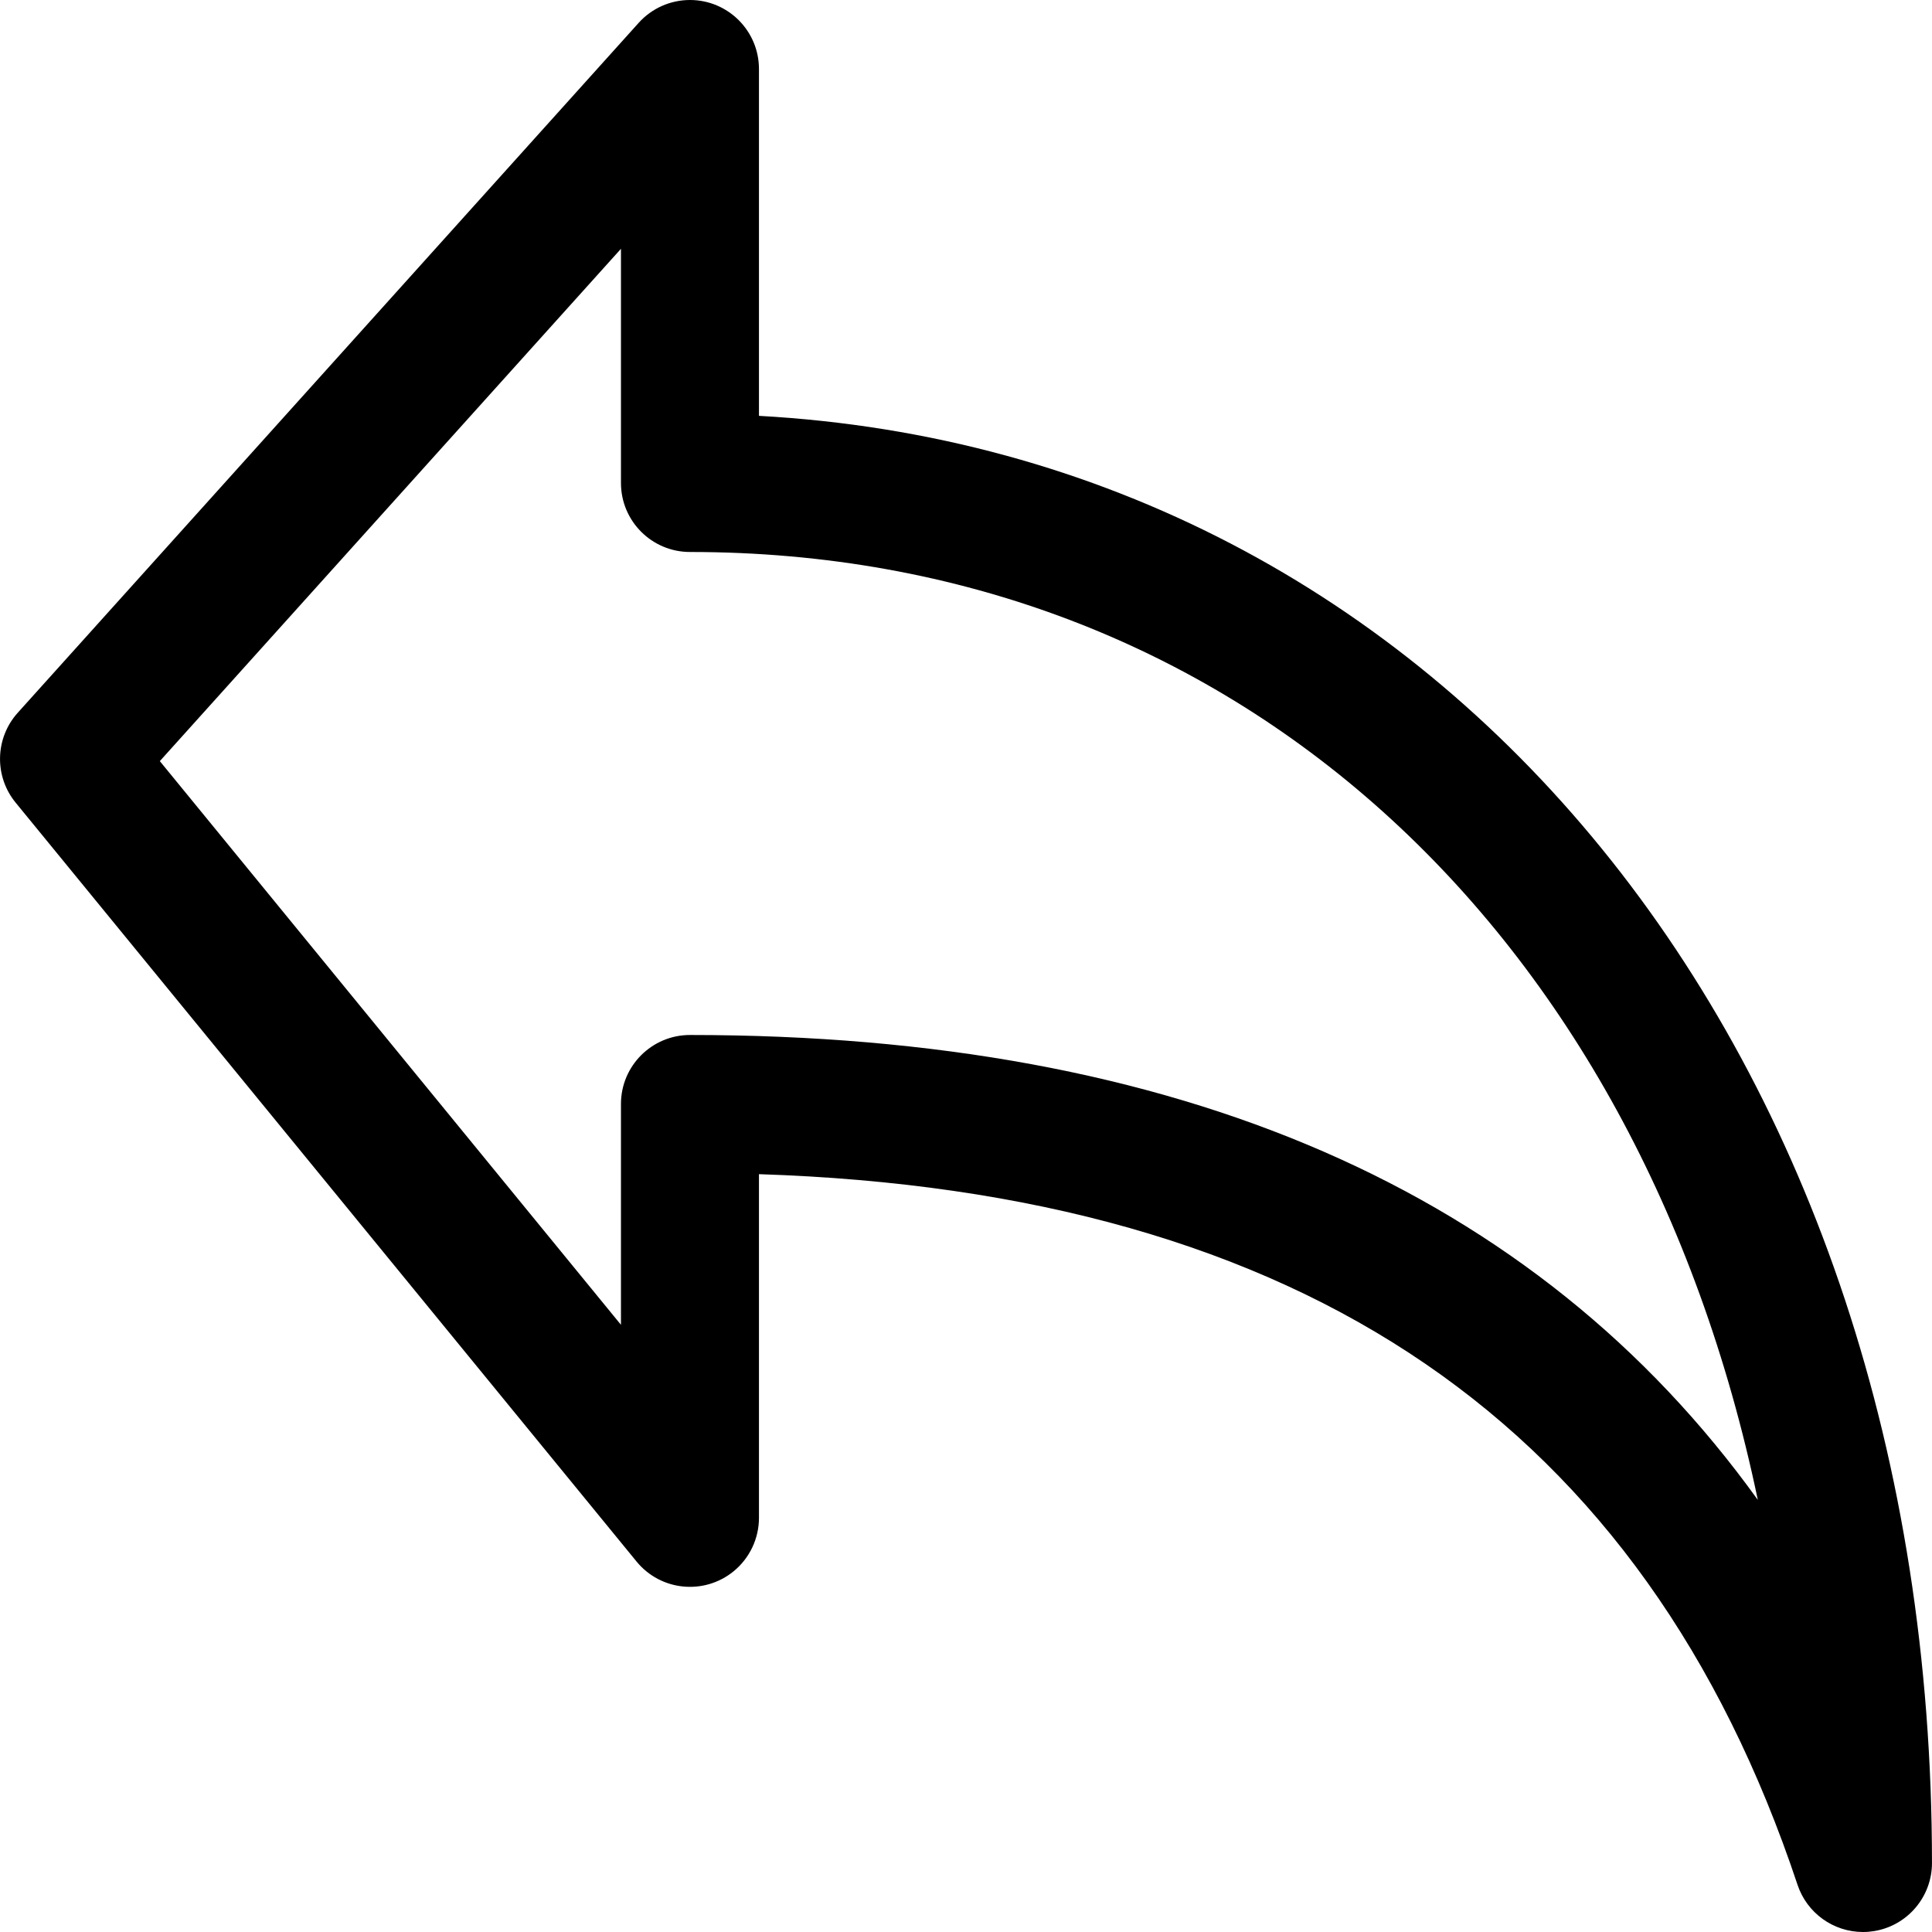
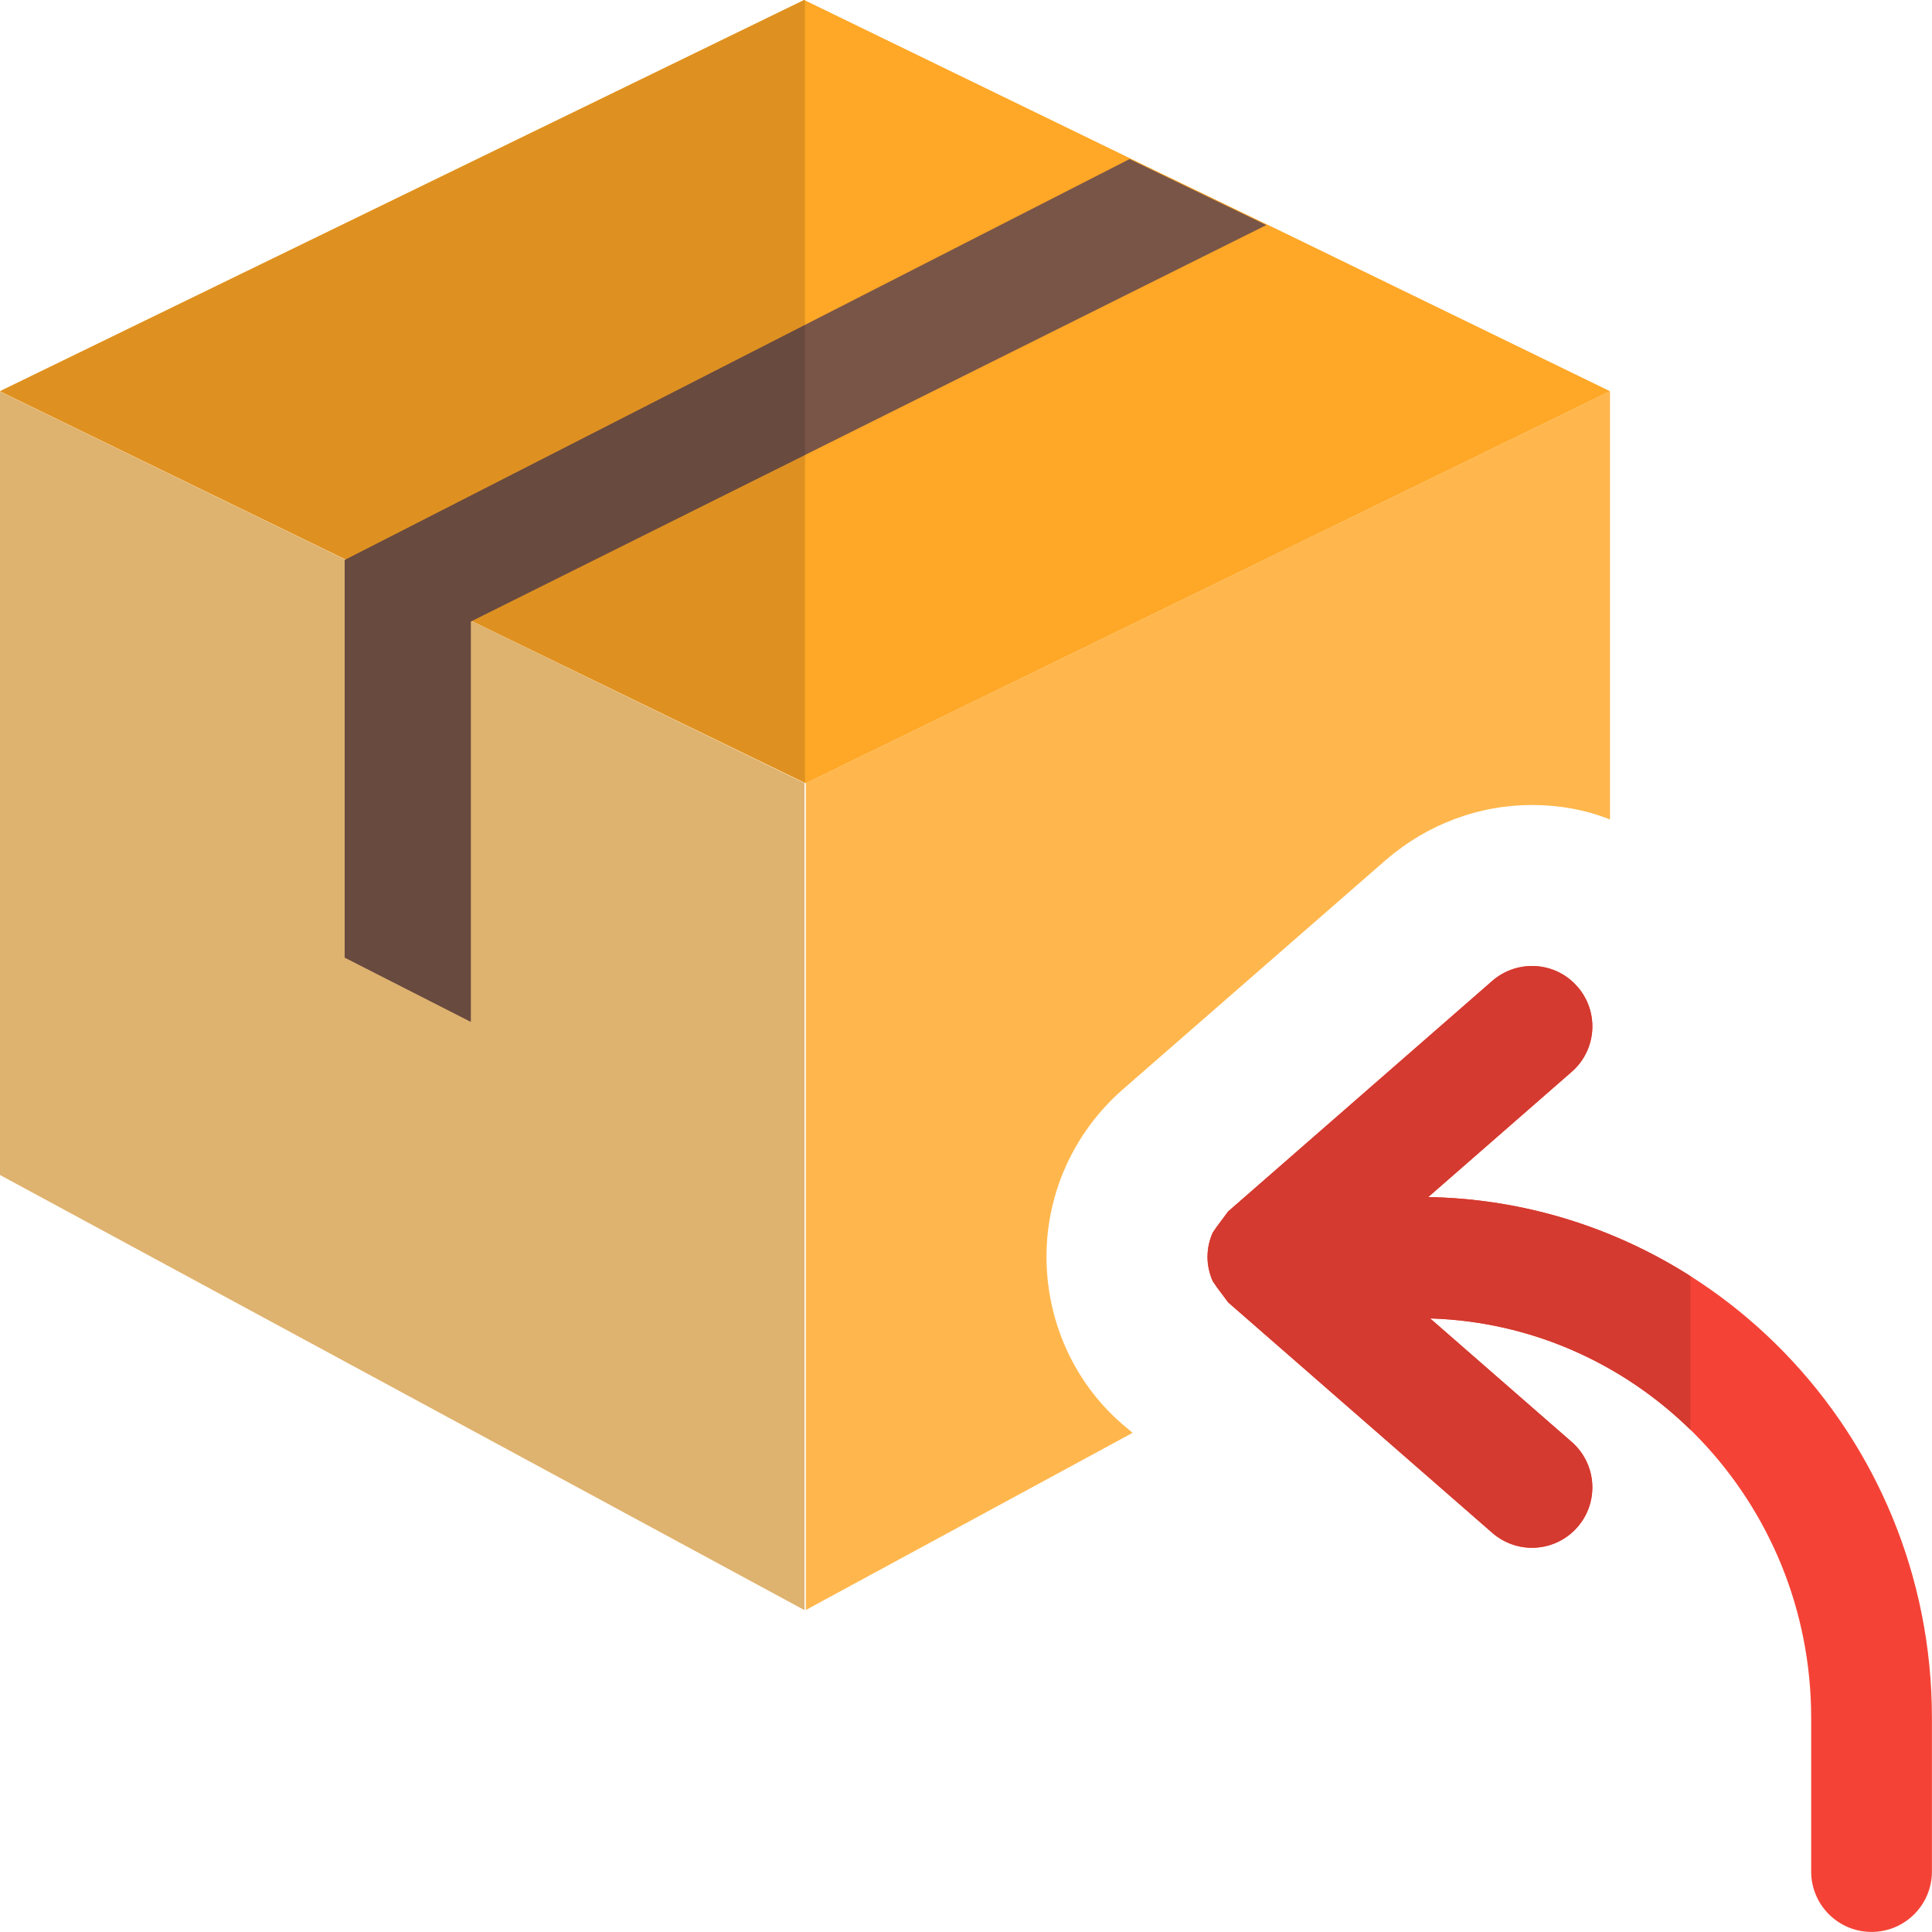
- <svg xmlns="http://www.w3.org/2000/svg" version="1.1" id="Capa_1" x="0px" y="0px" viewBox="0 0 477.862 477.862" style="enable-background:new 0 0 477.862 477.862;" xml:space="preserve">
-   <g>
-     <g>
-       <path d="M187.722,102.856V17.062C187.719,7.636,180.076-0.003,170.65,0c-4.834,0.001-9.44,2.053-12.676,5.644L4.375,176.311    c-5.617,6.256-5.842,15.67-0.529,22.187l153.6,187.733c5.968,7.295,16.72,8.371,24.016,2.403c3.952-3.233,6.249-8.066,6.26-13.172    v-85.043c134.827,4.386,218.965,62.02,256.888,175.787c2.326,6.96,8.841,11.653,16.179,11.656c0.92,0.003,1.84-0.072,2.748-0.222    c8.256-1.347,14.319-8.479,14.319-16.845C477.855,259.818,356.87,112.174,187.722,102.856z M170.655,255.995    c-9.426,0-17.067,7.641-17.067,17.067v54.613L39.532,188.257l114.057-126.72v57.924c0,9.426,7.641,17.067,17.067,17.067    c134.144,0,234.53,92.826,264.124,234.462C379.841,294.6,291.385,255.995,170.655,255.995z" />
-     </g>
-   </g>
-   <g>
- </g>
-   <g>
- </g>
-   <g>
- </g>
-   <g>
- </g>
-   <g>
- </g>
-   <g>
- </g>
-   <g>
- </g>
-   <g>
- </g>
-   <g>
- </g>
-   <g>
- </g>
-   <g>
- </g>
-   <g>
- </g>
-   <g>
- </g>
-   <g>
- </g>
-   <g>
- </g>
+ <svg xmlns="http://www.w3.org/2000/svg" enable-background="new 0 0 24 24" height="512" viewBox="0 0 24 24" width="512">
+   <path d="m9.993 20v-10.271l-9.993-4.864v5.544 4.186z" fill="#ffcc80" />
+   <path d="m20 4.86v5.32c-.3-.12-.63-.18-.97-.18-.66 0-1.3.24-1.811.68l-3.279 2.86c-.6.53-.94 1.28-.94 2.07 0 .8.34 1.56.94 2.08l.13.109-4.06 2.201v-10.27z" fill="#ffb74d" />
+   <path d="m20 4.86-9.99 4.87-3.89-1.89-1.62-.79-4.5-2.19 9.99-4.86 4.26 2.07 1.7.82z" fill="#ffa726" />
+   <path d="m15.731 2.796-9.882 4.924v4.974l-1.567-.798v-4.94l9.75-4.98z" fill="#795548" />
+   <path d="m0 4.865v5.544 4.186l9.993 5.405v-10.271l-4.136-2.013-.008.004v4.974l-1.567-.798v-4.94l.007-.003z" fill="#deb26f" />
+   <path d="m10 5.652-4.138 2.062.258.126 3.88 1.885zm-.01-5.652-9.99 4.86 4.294 2.09 5.706-2.914v-4.031z" fill="#de9121" />
+   <path d="m10 4.036-5.706 2.914-.005.003-.007.003v4.94l1.567.798v-4.974l.008-.004.005-.002 4.138-2.062z" fill="#694a3f" />
+   <path d="m17.743 14.87 1.781-1.555c.313-.272.345-.746.072-1.058-.272-.313-.746-.344-1.059-.072l-3.281 2.864-.015.02-.13.175-.047.069c-.04.092-.064.193-.064.301 0 .107.024.208.065.301l.047.069.13.175.015.02 3.281 2.863c.143.124.318.185.493.185.209 0 .417-.087.565-.257.272-.312.24-.786-.072-1.058l-1.758-1.534c2.622.079 4.733 2.268 4.733 4.962v1.909c0 .414.336.75.75.75s.75-.336.75-.75v-1.909c.001-3.53-2.795-6.405-6.256-6.47z" fill="#f44336" />
+   <path d="m19.032 12c-.175 0-.351.061-.494.185l-3.281 2.864-.015.02-.13.175-.047.069c-.041.092-.065.193-.065.301 0 .107.024.208.065.301l.047.069.13.175.015.02 3.281 2.863c.143.124.318.185.493.185.209 0 .417-.087.565-.257.272-.312.24-.786-.072-1.058l-1.758-1.534c1.252.038 2.388.557 3.233 1.383v-1.909c-.948-.603-2.063-.96-3.257-.982l1.781-1.555c.313-.272.345-.746.072-1.058-.147-.17-.354-.257-.563-.257z" fill="#d43a2f" />
</svg>
